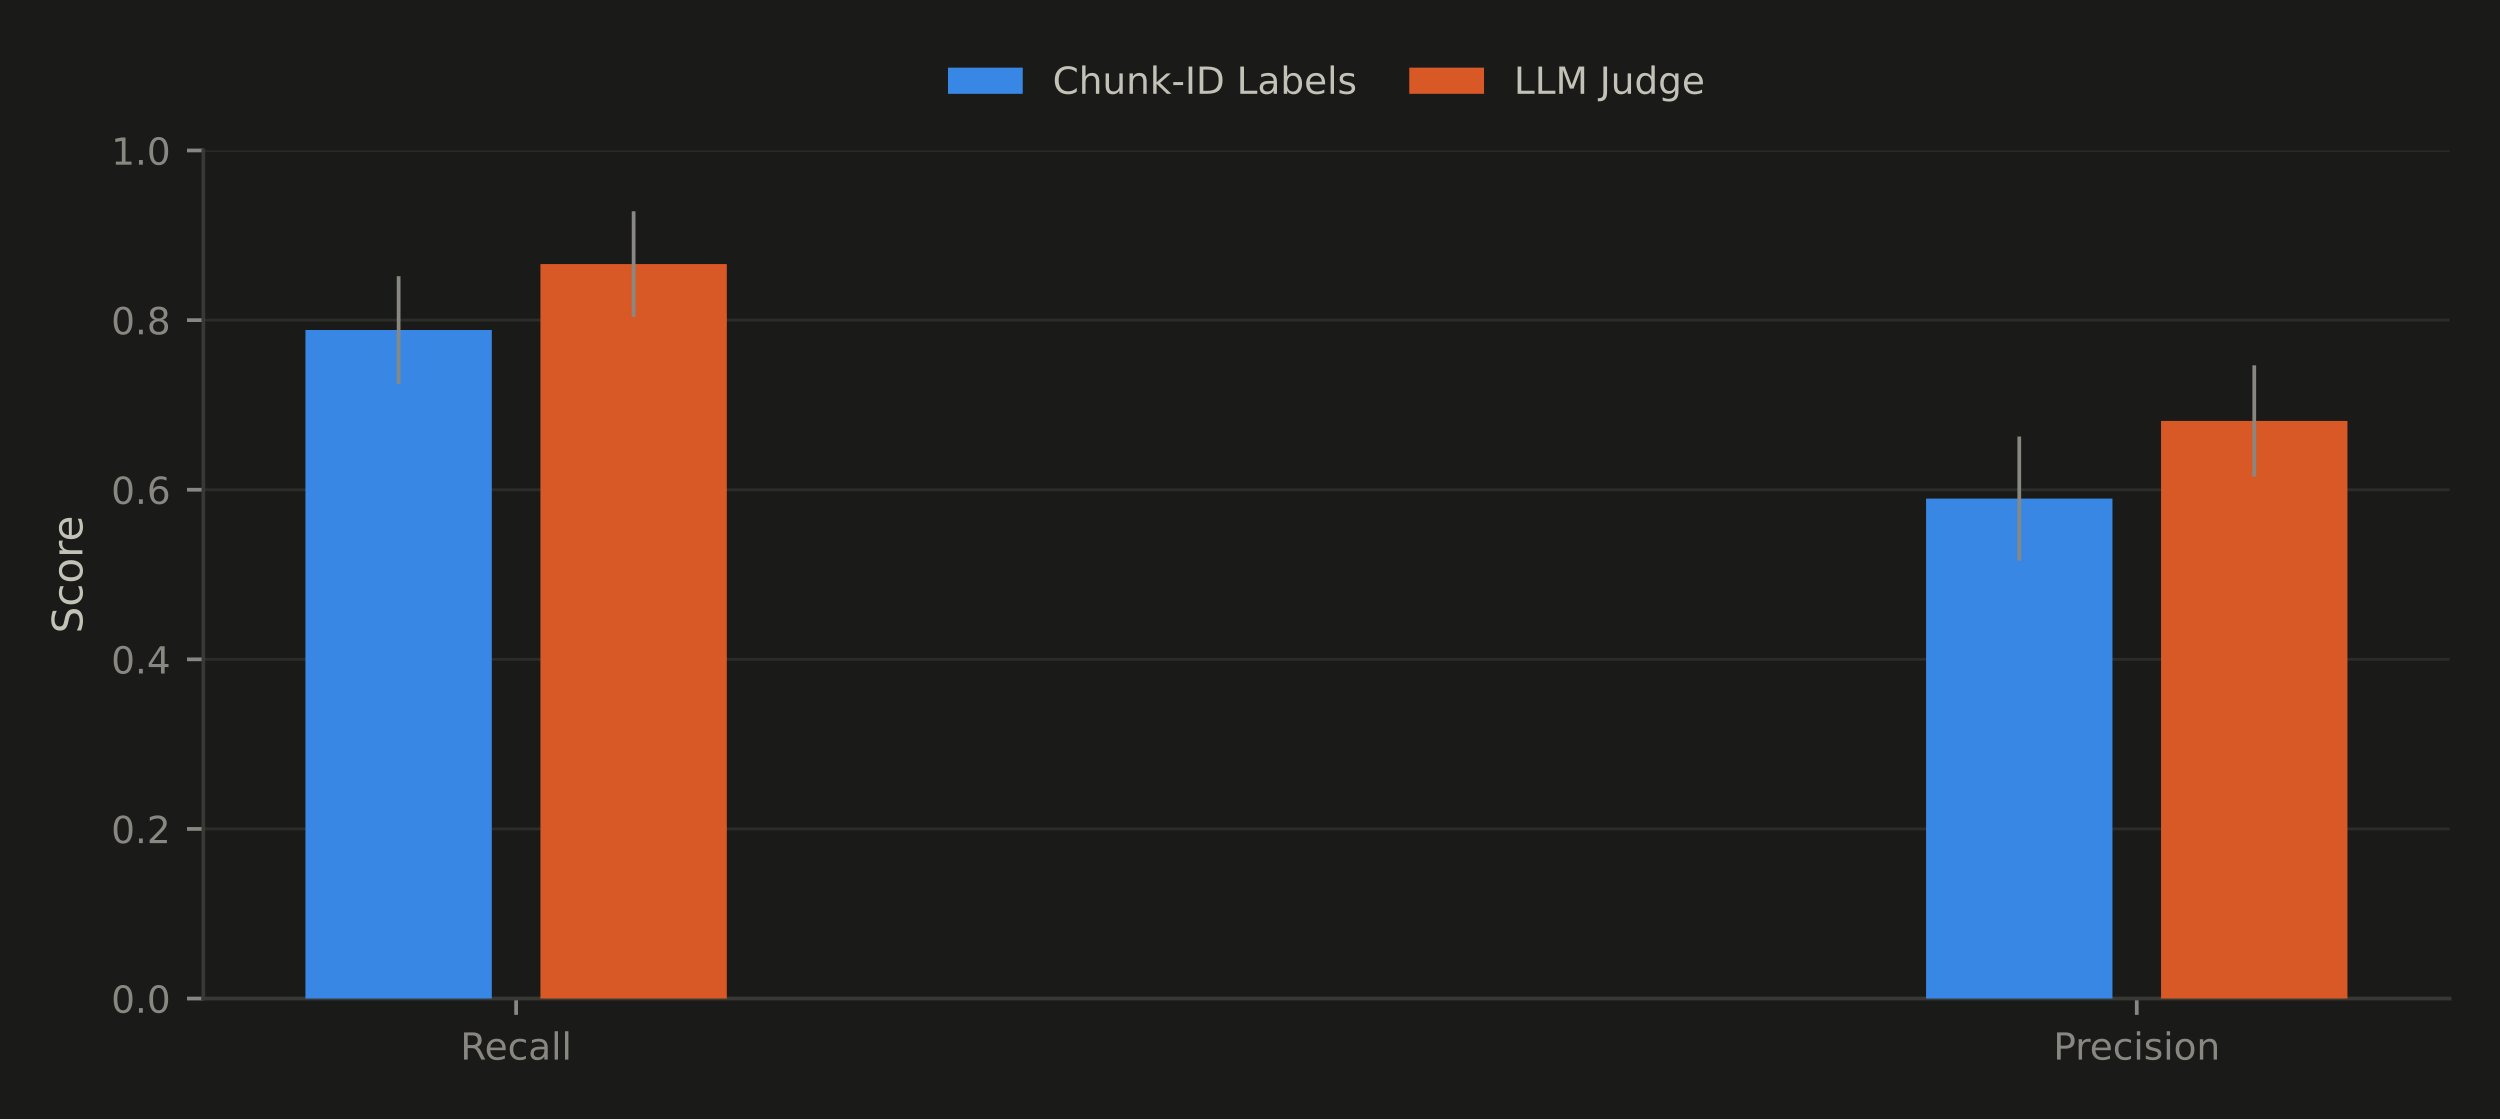
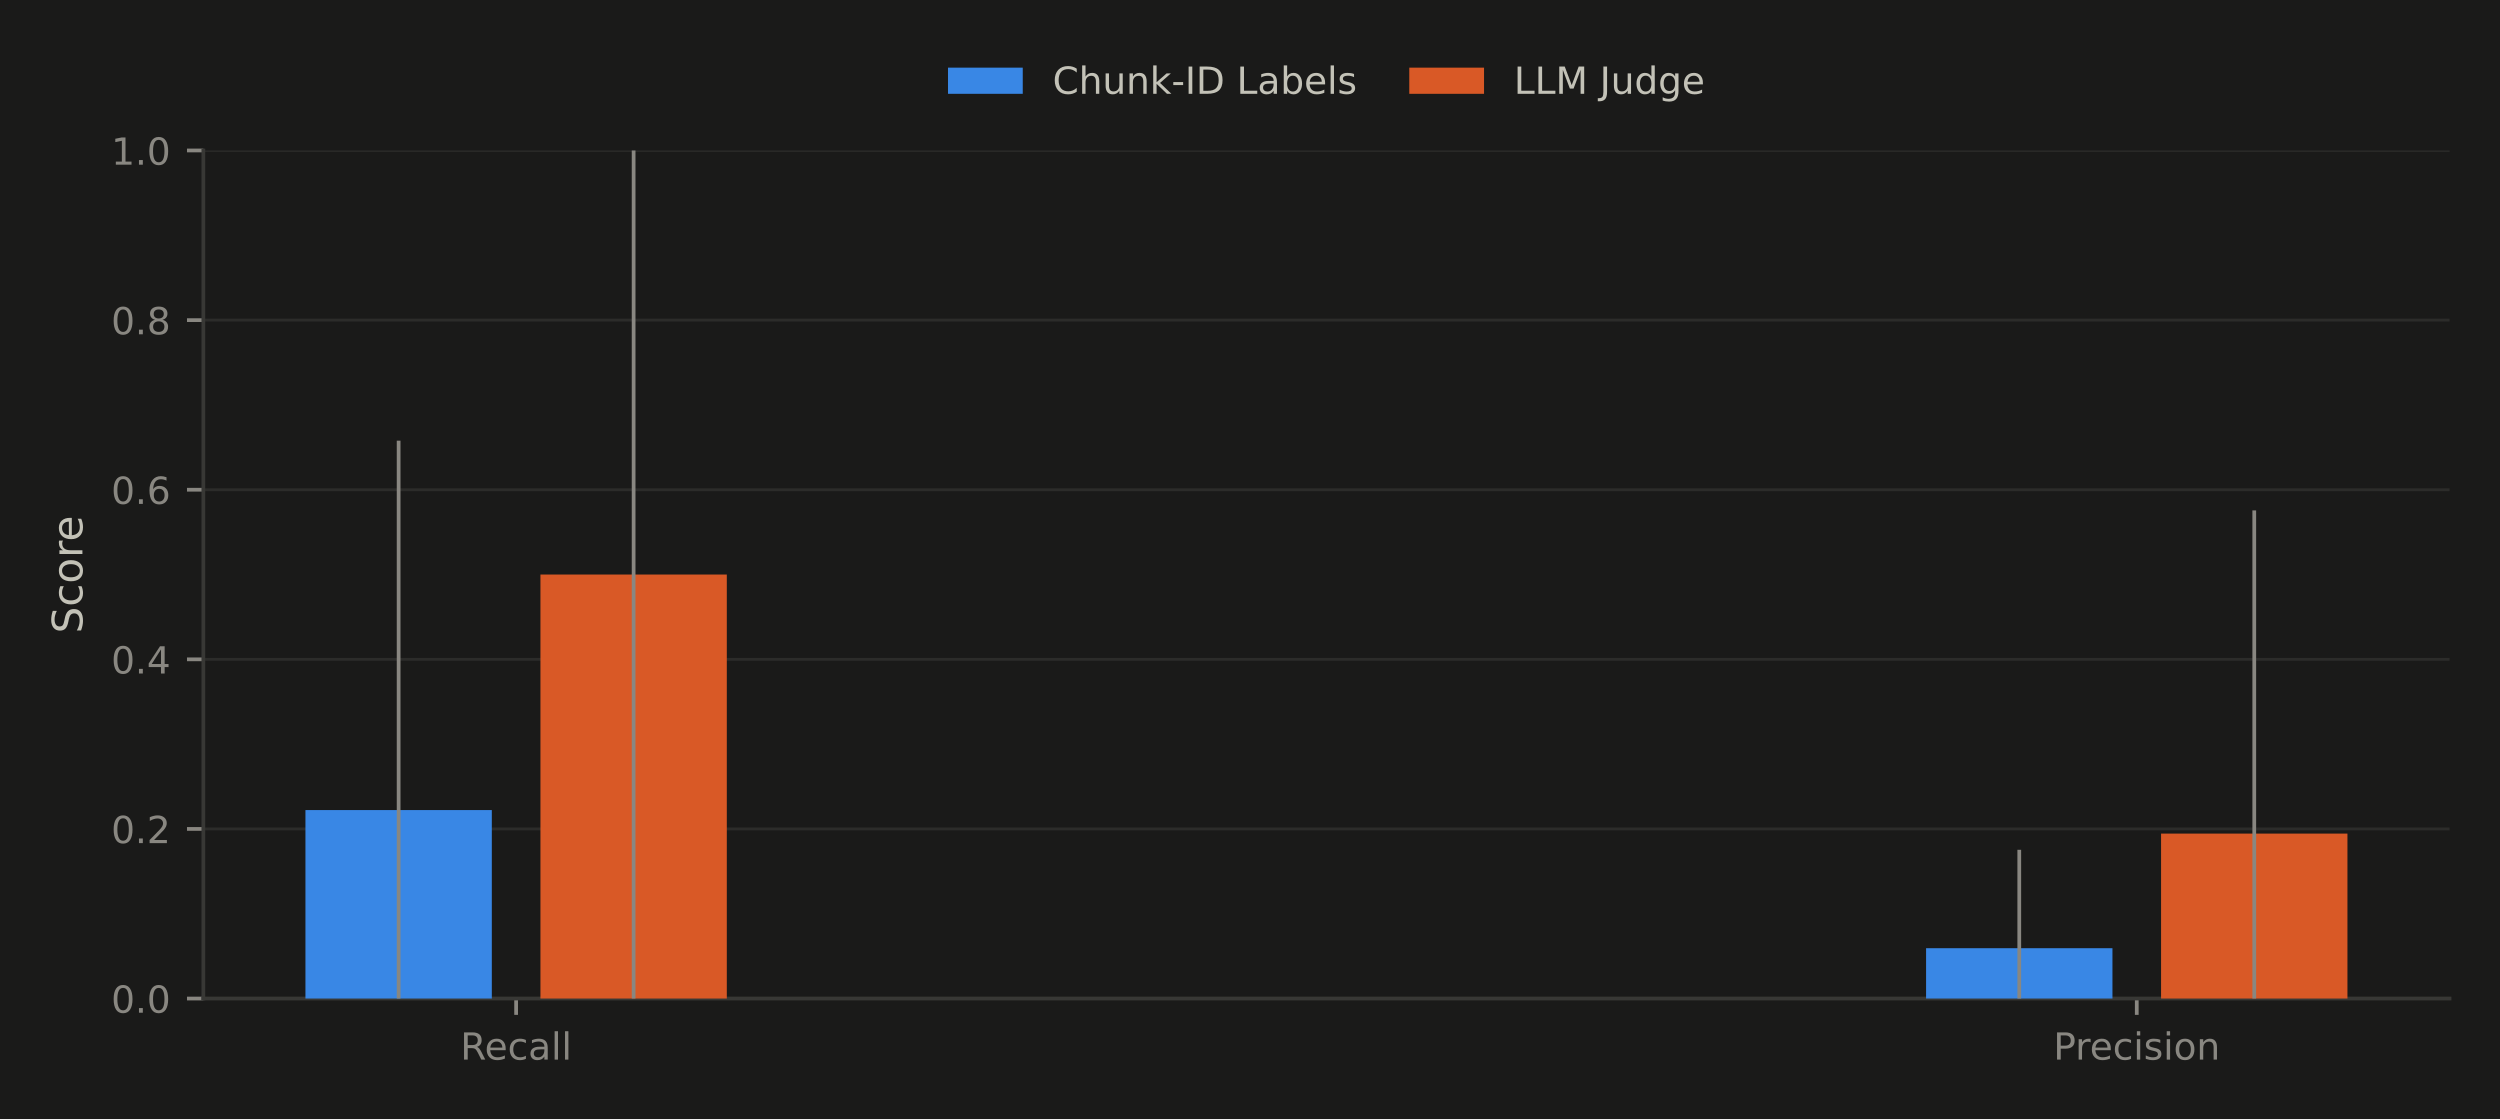
<svg xmlns="http://www.w3.org/2000/svg" xmlns:xlink="http://www.w3.org/1999/xlink" width="535.082pt" height="239.516pt" viewBox="0 0 535.082 239.516" version="1.1">
  <defs>
    <style type="text/css">*{stroke-linejoin: round; stroke-linecap: butt}</style>
  </defs>
  <g id="figure_1">
    <g id="patch_1">
      <path d="M 0 239.516  L 535.082 239.516  L 535.082 0  L 0 0  z " style="fill: #1a1a19" />
    </g>
    <g id="axes_1">
      <g id="patch_2">
        <path d="M 43.523 213.716  L 524.283 213.716  L 524.283 32.211  L 43.523 32.211  z " style="fill: #1a1a19" />
      </g>
      <g id="matplotlib.axis_1">
        <g id="xtick_1">
          <g id="line2d_1">
            <defs>
-               <path id="m200961af56" d="M 0 0  L 0 3.5  " style="stroke: #898781; stroke-width: 0.8" />
-             </defs>
-             <g>
-               <use xlink:href="#m200961af56" x="110.468" y="213.716" style="fill: #898781; stroke: #898781; stroke-width: 0.8" />
+               <path id="mcef40a7472" d="M 0 0  L 0 3.5  " style="stroke: #898781; stroke-width: 0.8" />
+             </defs>
+             <g>
+               <use xlink:href="#mcef40a7472" x="110.468" y="213.716" style="fill: #898781; stroke: #898781; stroke-width: 0.8" />
            </g>
          </g>
          <g id="text_1">
            <g style="fill: #898781" transform="translate(98.53378 226.7943) scale(0.08 -0.08)">
              <defs>
                <path id="DejaVuSans-35" d="M 2841 2188  Q 3044 2119 3236 1894  Q 3428 1669 3622 1275  L 4263 0  L 3584 0  L 2988 1197  Q 2756 1666 2539 1819  Q 2322 1972 1947 1972  L 1259 1972  L 1259 0  L 628 0  L 628 4666  L 2053 4666  Q 2853 4666 3247 4331  Q 3641 3997 3641 3322  Q 3641 2881 3436 2590  Q 3231 2300 2841 2188  z M 1259 4147  L 1259 2491  L 2053 2491  Q 2509 2491 2742 2702  Q 2975 2913 2975 3322  Q 2975 3731 2742 3939  Q 2509 4147 2053 4147  L 1259 4147  z " transform="scale(0.015625)" />
                <path id="DejaVuSans-48" d="M 3597 1894  L 3597 1613  L 953 1613  Q 991 1019 1311 708  Q 1631 397 2203 397  Q 2534 397 2845 478  Q 3156 559 3463 722  L 3463 178  Q 3153 47 2828 -22  Q 2503 -91 2169 -91  Q 1331 -91 842 396  Q 353 884 353 1716  Q 353 2575 817 3079  Q 1281 3584 2069 3584  Q 2775 3584 3186 3129  Q 3597 2675 3597 1894  z M 3022 2063  Q 3016 2534 2758 2815  Q 2500 3097 2075 3097  Q 1594 3097 1305 2825  Q 1016 2553 972 2059  L 3022 2063  z " transform="scale(0.015625)" />
                <path id="DejaVuSans-46" d="M 3122 3366  L 3122 2828  Q 2878 2963 2633 3030  Q 2388 3097 2138 3097  Q 1578 3097 1268 2742  Q 959 2388 959 1747  Q 959 1106 1268 751  Q 1578 397 2138 397  Q 2388 397 2633 464  Q 2878 531 3122 666  L 3122 134  Q 2881 22 2623 -34  Q 2366 -91 2075 -91  Q 1284 -91 818 406  Q 353 903 353 1747  Q 353 2603 823 3093  Q 1294 3584 2113 3584  Q 2378 3584 2631 3529  Q 2884 3475 3122 3366  z " transform="scale(0.015625)" />
                <path id="DejaVuSans-44" d="M 2194 1759  Q 1497 1759 1228 1600  Q 959 1441 959 1056  Q 959 750 1161 570  Q 1363 391 1709 391  Q 2188 391 2477 730  Q 2766 1069 2766 1631  L 2766 1759  L 2194 1759  z M 3341 1997  L 3341 0  L 2766 0  L 2766 531  Q 2569 213 2275 61  Q 1981 -91 1556 -91  Q 1019 -91 701 211  Q 384 513 384 1019  Q 384 1609 779 1909  Q 1175 2209 1959 2209  L 2766 2209  L 2766 2266  Q 2766 2663 2505 2880  Q 2244 3097 1772 3097  Q 1472 3097 1187 3025  Q 903 2953 641 2809  L 641 3341  Q 956 3463 1253 3523  Q 1550 3584 1831 3584  Q 2591 3584 2966 3190  Q 3341 2797 3341 1997  z " transform="scale(0.015625)" />
                <path id="DejaVuSans-4f" d="M 603 4863  L 1178 4863  L 1178 0  L 603 0  L 603 4863  z " transform="scale(0.015625)" />
              </defs>
              <use xlink:href="#DejaVuSans-35" />
              <use xlink:href="#DejaVuSans-48" transform="translate(65 0)" />
              <use xlink:href="#DejaVuSans-46" transform="translate(126.5312 0)" />
              <use xlink:href="#DejaVuSans-44" transform="translate(181.5156 0)" />
              <use xlink:href="#DejaVuSans-4f" transform="translate(242.7969 0)" />
              <use xlink:href="#DejaVuSans-4f" transform="translate(270.5781 0)" />
            </g>
          </g>
        </g>
        <g id="xtick_2">
          <g id="line2d_2">
            <g>
-               <use xlink:href="#m200961af56" x="457.337" y="213.716" style="fill: #898781; stroke: #898781; stroke-width: 0.8" />
+               <use xlink:href="#mcef40a7472" x="457.337" y="213.716" style="fill: #898781; stroke: #898781; stroke-width: 0.8" />
            </g>
          </g>
          <g id="text_2">
            <g style="fill: #898781" transform="translate(439.4893 226.7943) scale(0.08 -0.08)">
              <defs>
                <path id="DejaVuSans-33" d="M 1259 4147  L 1259 2394  L 2053 2394  Q 2494 2394 2734 2622  Q 2975 2850 2975 3272  Q 2975 3691 2734 3919  Q 2494 4147 2053 4147  L 1259 4147  z M 628 4666  L 2053 4666  Q 2838 4666 3239 4311  Q 3641 3956 3641 3272  Q 3641 2581 3239 2228  Q 2838 1875 2053 1875  L 1259 1875  L 1259 0  L 628 0  L 628 4666  z " transform="scale(0.015625)" />
                <path id="DejaVuSans-55" d="M 2631 2963  Q 2534 3019 2420 3045  Q 2306 3072 2169 3072  Q 1681 3072 1420 2755  Q 1159 2438 1159 1844  L 1159 0  L 581 0  L 581 3500  L 1159 3500  L 1159 2956  Q 1341 3275 1631 3429  Q 1922 3584 2338 3584  Q 2397 3584 2469 3576  Q 2541 3569 2628 3553  L 2631 2963  z " transform="scale(0.015625)" />
                <path id="DejaVuSans-4c" d="M 603 3500  L 1178 3500  L 1178 0  L 603 0  L 603 3500  z M 603 4863  L 1178 4863  L 1178 4134  L 603 4134  L 603 4863  z " transform="scale(0.015625)" />
                <path id="DejaVuSans-56" d="M 2834 3397  L 2834 2853  Q 2591 2978 2328 3040  Q 2066 3103 1784 3103  Q 1356 3103 1142 2972  Q 928 2841 928 2578  Q 928 2378 1081 2264  Q 1234 2150 1697 2047  L 1894 2003  Q 2506 1872 2764 1633  Q 3022 1394 3022 966  Q 3022 478 2636 193  Q 2250 -91 1575 -91  Q 1294 -91 989 -36  Q 684 19 347 128  L 347 722  Q 666 556 975 473  Q 1284 391 1588 391  Q 1994 391 2212 530  Q 2431 669 2431 922  Q 2431 1156 2273 1281  Q 2116 1406 1581 1522  L 1381 1569  Q 847 1681 609 1914  Q 372 2147 372 2553  Q 372 3047 722 3315  Q 1072 3584 1716 3584  Q 2034 3584 2315 3537  Q 2597 3491 2834 3397  z " transform="scale(0.015625)" />
                <path id="DejaVuSans-52" d="M 1959 3097  Q 1497 3097 1228 2736  Q 959 2375 959 1747  Q 959 1119 1226 758  Q 1494 397 1959 397  Q 2419 397 2687 759  Q 2956 1122 2956 1747  Q 2956 2369 2687 2733  Q 2419 3097 1959 3097  z M 1959 3584  Q 2709 3584 3137 3096  Q 3566 2609 3566 1747  Q 3566 888 3137 398  Q 2709 -91 1959 -91  Q 1206 -91 779 398  Q 353 888 353 1747  Q 353 2609 779 3096  Q 1206 3584 1959 3584  z " transform="scale(0.015625)" />
                <path id="DejaVuSans-51" d="M 3513 2113  L 3513 0  L 2938 0  L 2938 2094  Q 2938 2591 2744 2837  Q 2550 3084 2163 3084  Q 1697 3084 1428 2787  Q 1159 2491 1159 1978  L 1159 0  L 581 0  L 581 3500  L 1159 3500  L 1159 2956  Q 1366 3272 1645 3428  Q 1925 3584 2291 3584  Q 2894 3584 3203 3211  Q 3513 2838 3513 2113  z " transform="scale(0.015625)" />
              </defs>
              <use xlink:href="#DejaVuSans-33" />
              <use xlink:href="#DejaVuSans-55" transform="translate(58.54688 0)" />
              <use xlink:href="#DejaVuSans-48" transform="translate(97.45312 0)" />
              <use xlink:href="#DejaVuSans-46" transform="translate(158.9844 0)" />
              <use xlink:href="#DejaVuSans-4c" transform="translate(213.9688 0)" />
              <use xlink:href="#DejaVuSans-56" transform="translate(241.75 0)" />
              <use xlink:href="#DejaVuSans-4c" transform="translate(293.8438 0)" />
              <use xlink:href="#DejaVuSans-52" transform="translate(321.625 0)" />
              <use xlink:href="#DejaVuSans-51" transform="translate(382.8125 0)" />
            </g>
          </g>
        </g>
      </g>
      <g id="matplotlib.axis_2">
        <g id="ytick_1">
          <g id="line2d_3">
-             <path d="M 43.523 213.716  L 524.283 213.716  " clip-path="url(#p3e148cc703)" style="fill: none; stroke: #2c2c2a; stroke-width: 0.6; stroke-linecap: round" />
+             <path d="M 43.523 213.716  L 524.283 213.716  " clip-path="url(#p412aba92f4)" style="fill: none; stroke: #2c2c2a; stroke-width: 0.6; stroke-linecap: round" />
          </g>
          <g id="line2d_4">
            <defs>
-               <path id="m2857d09571" d="M 0 0  L -3.5 0  " style="stroke: #898781; stroke-width: 0.8" />
-             </defs>
-             <g>
-               <use xlink:href="#m2857d09571" x="43.523" y="213.716" style="fill: #898781; stroke: #898781; stroke-width: 0.8" />
+               <path id="m271b293a80" d="M 0 0  L -3.5 0  " style="stroke: #898781; stroke-width: 0.8" />
+             </defs>
+             <g>
+               <use xlink:href="#m271b293a80" x="43.523" y="213.716" style="fill: #898781; stroke: #898781; stroke-width: 0.8" />
            </g>
          </g>
          <g id="text_3">
            <g style="fill: #898781" transform="translate(23.8 216.7546) scale(0.08 -0.08)">
              <defs>
                <path id="DejaVuSans-13" d="M 2034 4250  Q 1547 4250 1301 3770  Q 1056 3291 1056 2328  Q 1056 1369 1301 889  Q 1547 409 2034 409  Q 2525 409 2770 889  Q 3016 1369 3016 2328  Q 3016 3291 2770 3770  Q 2525 4250 2034 4250  z M 2034 4750  Q 2819 4750 3233 4129  Q 3647 3509 3647 2328  Q 3647 1150 3233 529  Q 2819 -91 2034 -91  Q 1250 -91 836 529  Q 422 1150 422 2328  Q 422 3509 836 4129  Q 1250 4750 2034 4750  z " transform="scale(0.015625)" />
                <path id="DejaVuSans-11" d="M 684 794  L 1344 794  L 1344 0  L 684 0  L 684 794  z " transform="scale(0.015625)" />
              </defs>
              <use xlink:href="#DejaVuSans-13" />
              <use xlink:href="#DejaVuSans-11" transform="translate(63.625 0)" />
              <use xlink:href="#DejaVuSans-13" transform="translate(95.40625 0)" />
            </g>
          </g>
        </g>
        <g id="ytick_2">
          <g id="line2d_5">
-             <path d="M 43.523 177.415  L 524.283 177.415  " clip-path="url(#p3e148cc703)" style="fill: none; stroke: #2c2c2a; stroke-width: 0.6; stroke-linecap: round" />
+             <path d="M 43.523 177.415  L 524.283 177.415  " clip-path="url(#p412aba92f4)" style="fill: none; stroke: #2c2c2a; stroke-width: 0.6; stroke-linecap: round" />
          </g>
          <g id="line2d_6">
            <g>
-               <use xlink:href="#m2857d09571" x="43.523" y="177.415" style="fill: #898781; stroke: #898781; stroke-width: 0.8" />
+               <use xlink:href="#m271b293a80" x="43.523" y="177.415" style="fill: #898781; stroke: #898781; stroke-width: 0.8" />
            </g>
          </g>
          <g id="text_4">
            <g style="fill: #898781" transform="translate(23.8 180.4536) scale(0.08 -0.08)">
              <defs>
                <path id="DejaVuSans-15" d="M 1228 531  L 3431 531  L 3431 0  L 469 0  L 469 531  Q 828 903 1448 1529  Q 2069 2156 2228 2338  Q 2531 2678 2651 2914  Q 2772 3150 2772 3378  Q 2772 3750 2511 3984  Q 2250 4219 1831 4219  Q 1534 4219 1204 4116  Q 875 4013 500 3803  L 500 4441  Q 881 4594 1212 4672  Q 1544 4750 1819 4750  Q 2544 4750 2975 4387  Q 3406 4025 3406 3419  Q 3406 3131 3298 2873  Q 3191 2616 2906 2266  Q 2828 2175 2409 1742  Q 1991 1309 1228 531  z " transform="scale(0.015625)" />
              </defs>
              <use xlink:href="#DejaVuSans-13" />
              <use xlink:href="#DejaVuSans-11" transform="translate(63.625 0)" />
              <use xlink:href="#DejaVuSans-15" transform="translate(95.40625 0)" />
            </g>
          </g>
        </g>
        <g id="ytick_3">
          <g id="line2d_7">
-             <path d="M 43.523 141.114  L 524.283 141.114  " clip-path="url(#p3e148cc703)" style="fill: none; stroke: #2c2c2a; stroke-width: 0.6; stroke-linecap: round" />
+             <path d="M 43.523 141.114  L 524.283 141.114  " clip-path="url(#p412aba92f4)" style="fill: none; stroke: #2c2c2a; stroke-width: 0.6; stroke-linecap: round" />
          </g>
          <g id="line2d_8">
            <g>
-               <use xlink:href="#m2857d09571" x="43.523" y="141.114" style="fill: #898781; stroke: #898781; stroke-width: 0.8" />
+               <use xlink:href="#m271b293a80" x="43.523" y="141.114" style="fill: #898781; stroke: #898781; stroke-width: 0.8" />
            </g>
          </g>
          <g id="text_5">
            <g style="fill: #898781" transform="translate(23.8 144.1526) scale(0.08 -0.08)">
              <defs>
                <path id="DejaVuSans-17" d="M 2419 4116  L 825 1625  L 2419 1625  L 2419 4116  z M 2253 4666  L 3047 4666  L 3047 1625  L 3713 1625  L 3713 1100  L 3047 1100  L 3047 0  L 2419 0  L 2419 1100  L 313 1100  L 313 1709  L 2253 4666  z " transform="scale(0.015625)" />
              </defs>
              <use xlink:href="#DejaVuSans-13" />
              <use xlink:href="#DejaVuSans-11" transform="translate(63.625 0)" />
              <use xlink:href="#DejaVuSans-17" transform="translate(95.40625 0)" />
            </g>
          </g>
        </g>
        <g id="ytick_4">
          <g id="line2d_9">
-             <path d="M 43.523 104.813  L 524.283 104.813  " clip-path="url(#p3e148cc703)" style="fill: none; stroke: #2c2c2a; stroke-width: 0.6; stroke-linecap: round" />
+             <path d="M 43.523 104.813  L 524.283 104.813  " clip-path="url(#p412aba92f4)" style="fill: none; stroke: #2c2c2a; stroke-width: 0.6; stroke-linecap: round" />
          </g>
          <g id="line2d_10">
            <g>
-               <use xlink:href="#m2857d09571" x="43.523" y="104.813" style="fill: #898781; stroke: #898781; stroke-width: 0.8" />
+               <use xlink:href="#m271b293a80" x="43.523" y="104.813" style="fill: #898781; stroke: #898781; stroke-width: 0.8" />
            </g>
          </g>
          <g id="text_6">
            <g style="fill: #898781" transform="translate(23.8 107.8517) scale(0.08 -0.08)">
              <defs>
                <path id="DejaVuSans-19" d="M 2113 2584  Q 1688 2584 1439 2293  Q 1191 2003 1191 1497  Q 1191 994 1439 701  Q 1688 409 2113 409  Q 2538 409 2786 701  Q 3034 994 3034 1497  Q 3034 2003 2786 2293  Q 2538 2584 2113 2584  z M 3366 4563  L 3366 3988  Q 3128 4100 2886 4159  Q 2644 4219 2406 4219  Q 1781 4219 1451 3797  Q 1122 3375 1075 2522  Q 1259 2794 1537 2939  Q 1816 3084 2150 3084  Q 2853 3084 3261 2657  Q 3669 2231 3669 1497  Q 3669 778 3244 343  Q 2819 -91 2113 -91  Q 1303 -91 875 529  Q 447 1150 447 2328  Q 447 3434 972 4092  Q 1497 4750 2381 4750  Q 2619 4750 2861 4703  Q 3103 4656 3366 4563  z " transform="scale(0.015625)" />
              </defs>
              <use xlink:href="#DejaVuSans-13" />
              <use xlink:href="#DejaVuSans-11" transform="translate(63.625 0)" />
              <use xlink:href="#DejaVuSans-19" transform="translate(95.40625 0)" />
            </g>
          </g>
        </g>
        <g id="ytick_5">
          <g id="line2d_11">
-             <path d="M 43.523 68.512  L 524.283 68.512  " clip-path="url(#p3e148cc703)" style="fill: none; stroke: #2c2c2a; stroke-width: 0.6; stroke-linecap: round" />
+             <path d="M 43.523 68.512  L 524.283 68.512  " clip-path="url(#p412aba92f4)" style="fill: none; stroke: #2c2c2a; stroke-width: 0.6; stroke-linecap: round" />
          </g>
          <g id="line2d_12">
            <g>
-               <use xlink:href="#m2857d09571" x="43.523" y="68.512" style="fill: #898781; stroke: #898781; stroke-width: 0.8" />
+               <use xlink:href="#m271b293a80" x="43.523" y="68.512" style="fill: #898781; stroke: #898781; stroke-width: 0.8" />
            </g>
          </g>
          <g id="text_7">
            <g style="fill: #898781" transform="translate(23.8 71.55071) scale(0.08 -0.08)">
              <defs>
                <path id="DejaVuSans-1b" d="M 2034 2216  Q 1584 2216 1326 1975  Q 1069 1734 1069 1313  Q 1069 891 1326 650  Q 1584 409 2034 409  Q 2484 409 2743 651  Q 3003 894 3003 1313  Q 3003 1734 2745 1975  Q 2488 2216 2034 2216  z M 1403 2484  Q 997 2584 770 2862  Q 544 3141 544 3541  Q 544 4100 942 4425  Q 1341 4750 2034 4750  Q 2731 4750 3128 4425  Q 3525 4100 3525 3541  Q 3525 3141 3298 2862  Q 3072 2584 2669 2484  Q 3125 2378 3379 2068  Q 3634 1759 3634 1313  Q 3634 634 3220 271  Q 2806 -91 2034 -91  Q 1263 -91 848 271  Q 434 634 434 1313  Q 434 1759 690 2068  Q 947 2378 1403 2484  z M 1172 3481  Q 1172 3119 1398 2916  Q 1625 2713 2034 2713  Q 2441 2713 2670 2916  Q 2900 3119 2900 3481  Q 2900 3844 2670 4047  Q 2441 4250 2034 4250  Q 1625 4250 1398 4047  Q 1172 3844 1172 3481  z " transform="scale(0.015625)" />
              </defs>
              <use xlink:href="#DejaVuSans-13" />
              <use xlink:href="#DejaVuSans-11" transform="translate(63.625 0)" />
              <use xlink:href="#DejaVuSans-1b" transform="translate(95.40625 0)" />
            </g>
          </g>
        </g>
        <g id="ytick_6">
          <g id="line2d_13">
-             <path d="M 43.523 32.211  L 524.283 32.211  " clip-path="url(#p3e148cc703)" style="fill: none; stroke: #2c2c2a; stroke-width: 0.6; stroke-linecap: round" />
+             <path d="M 43.523 32.211  L 524.283 32.211  " clip-path="url(#p412aba92f4)" style="fill: none; stroke: #2c2c2a; stroke-width: 0.6; stroke-linecap: round" />
          </g>
          <g id="line2d_14">
            <g>
-               <use xlink:href="#m2857d09571" x="43.523" y="32.211" style="fill: #898781; stroke: #898781; stroke-width: 0.8" />
+               <use xlink:href="#m271b293a80" x="43.523" y="32.211" style="fill: #898781; stroke: #898781; stroke-width: 0.8" />
            </g>
          </g>
          <g id="text_8">
            <g style="fill: #898781" transform="translate(23.8 35.24974) scale(0.08 -0.08)">
              <defs>
                <path id="DejaVuSans-14" d="M 794 531  L 1825 531  L 1825 4091  L 703 3866  L 703 4441  L 1819 4666  L 2450 4666  L 2450 531  L 3481 531  L 3481 0  L 794 0  L 794 531  z " transform="scale(0.015625)" />
              </defs>
              <use xlink:href="#DejaVuSans-14" />
              <use xlink:href="#DejaVuSans-11" transform="translate(63.625 0)" />
              <use xlink:href="#DejaVuSans-13" transform="translate(95.40625 0)" />
            </g>
          </g>
        </g>
        <g id="text_9">
          <g style="fill: #c3c2b7" transform="translate(17.63789 135.5673) rotate(-90) scale(0.09 -0.09)">
            <defs>
              <path id="DejaVuSans-36" d="M 3425 4513  L 3425 3897  Q 3066 4069 2747 4153  Q 2428 4238 2131 4238  Q 1616 4238 1336 4038  Q 1056 3838 1056 3469  Q 1056 3159 1242 3001  Q 1428 2844 1947 2747  L 2328 2669  Q 3034 2534 3370 2195  Q 3706 1856 3706 1288  Q 3706 609 3251 259  Q 2797 -91 1919 -91  Q 1588 -91 1214 -16  Q 841 59 441 206  L 441 856  Q 825 641 1194 531  Q 1563 422 1919 422  Q 2459 422 2753 634  Q 3047 847 3047 1241  Q 3047 1584 2836 1778  Q 2625 1972 2144 2069  L 1759 2144  Q 1053 2284 737 2584  Q 422 2884 422 3419  Q 422 4038 858 4394  Q 1294 4750 2059 4750  Q 2388 4750 2728 4690  Q 3069 4631 3425 4513  z " transform="scale(0.015625)" />
            </defs>
            <use xlink:href="#DejaVuSans-36" />
            <use xlink:href="#DejaVuSans-46" transform="translate(63.48438 0)" />
            <use xlink:href="#DejaVuSans-52" transform="translate(118.4688 0)" />
            <use xlink:href="#DejaVuSans-55" transform="translate(179.6562 0)" />
            <use xlink:href="#DejaVuSans-48" transform="translate(218.5625 0)" />
          </g>
        </g>
      </g>
      <g id="patch_3">
        <path d="M 43.523 213.716  L 43.523 32.211  " style="fill: none; stroke: #383835; stroke-width: 0.8; stroke-linejoin: miter; stroke-linecap: square" />
      </g>
      <g id="patch_4">
        <path d="M 43.523 213.716  L 524.283 213.716  " style="fill: none; stroke: #383835; stroke-width: 0.8; stroke-linejoin: miter; stroke-linecap: square" />
      </g>
      <g id="patch_5">
-         <path d="M 65.375 213.716  L 105.265 213.716  L 105.265 70.635  L 65.375 70.635  z " clip-path="url(#p3e148cc703)" style="fill: #3987e5" />
+         <path d="M 65.375 213.716  L 105.265 213.716  L 105.265 173.385  L 65.375 173.385  z " clip-path="url(#p412aba92f4)" style="fill: #3987e5" />
      </g>
      <g id="patch_6">
-         <path d="M 412.244 213.716  L 452.134 213.716  L 452.134 106.718  L 412.244 106.718  z " clip-path="url(#p3e148cc703)" style="fill: #3987e5" />
+         <path d="M 412.244 213.716  L 452.134 213.716  L 452.134 202.952  L 412.244 202.952  z " clip-path="url(#p412aba92f4)" style="fill: #3987e5" />
      </g>
      <g id="patch_7">
-         <path d="M 115.671 213.716  L 155.561 213.716  L 155.561 56.521  L 115.671 56.521  z " clip-path="url(#p3e148cc703)" style="fill: #d95926" />
+         <path d="M 115.671 213.716  L 155.561 213.716  L 155.561 122.963  L 115.671 122.963  z " clip-path="url(#p412aba92f4)" style="fill: #d95926" />
      </g>
      <g id="patch_8">
-         <path d="M 462.54 213.716  L 502.43 213.716  L 502.43 90.091  L 462.54 90.091  z " clip-path="url(#p3e148cc703)" style="fill: #d95926" />
+         <path d="M 462.54 213.716  L 502.43 213.716  L 502.43 178.423  L 462.54 178.423  z " clip-path="url(#p412aba92f4)" style="fill: #d95926" />
      </g>
      <g id="LineCollection_1">
-         <path d="M 85.32 82.161  L 85.32 59.11  " clip-path="url(#p3e148cc703)" style="fill: none; stroke: #898781; stroke-width: 0.8" />
-         <path d="M 432.189 120.005  L 432.189 93.432  " clip-path="url(#p3e148cc703)" style="fill: none; stroke: #898781; stroke-width: 0.8" />
+         <path d="M 85.32 240.516  L 85.32 94.322  " clip-path="url(#p412aba92f4)" style="fill: none; stroke: #898781; stroke-width: 0.8" />
+         <path d="M 432.189 224.025  L 432.189 181.88  " clip-path="url(#p412aba92f4)" style="fill: none; stroke: #898781; stroke-width: 0.8" />
      </g>
      <g id="LineCollection_2">
-         <path d="M 135.616 67.829  L 135.616 45.213  " clip-path="url(#p3e148cc703)" style="fill: none; stroke: #898781; stroke-width: 0.8" />
-         <path d="M 482.485 101.99  L 482.485 78.193  " clip-path="url(#p3e148cc703)" style="fill: none; stroke: #898781; stroke-width: 0.8" />
+         <path d="M 135.616 240.516  L 135.616 -1  " clip-path="url(#p412aba92f4)" style="fill: none; stroke: #898781; stroke-width: 0.8" />
+         <path d="M 482.485 240.516  L 482.485 109.249  " clip-path="url(#p412aba92f4)" style="fill: none; stroke: #898781; stroke-width: 0.8" />
      </g>
      <g id="legend_1">
        <g id="patch_9">
          <path d="M 202.903 20.079  L 218.903 20.079  L 218.903 14.479  L 202.903 14.479  z " style="fill: #3987e5" />
        </g>
        <g id="text_10">
          <g style="fill: #c3c2b7" transform="translate(225.3031 20.07875) scale(0.08 -0.08)">
            <defs>
              <path id="DejaVuSans-26" d="M 4122 4306  L 4122 3641  Q 3803 3938 3442 4084  Q 3081 4231 2675 4231  Q 1875 4231 1450 3742  Q 1025 3253 1025 2328  Q 1025 1406 1450 917  Q 1875 428 2675 428  Q 3081 428 3442 575  Q 3803 722 4122 1019  L 4122 359  Q 3791 134 3420 21  Q 3050 -91 2638 -91  Q 1578 -91 968 557  Q 359 1206 359 2328  Q 359 3453 968 4101  Q 1578 4750 2638 4750  Q 3056 4750 3426 4639  Q 3797 4528 4122 4306  z " transform="scale(0.015625)" />
              <path id="DejaVuSans-4b" d="M 3513 2113  L 3513 0  L 2938 0  L 2938 2094  Q 2938 2591 2744 2837  Q 2550 3084 2163 3084  Q 1697 3084 1428 2787  Q 1159 2491 1159 1978  L 1159 0  L 581 0  L 581 4863  L 1159 4863  L 1159 2956  Q 1366 3272 1645 3428  Q 1925 3584 2291 3584  Q 2894 3584 3203 3211  Q 3513 2838 3513 2113  z " transform="scale(0.015625)" />
              <path id="DejaVuSans-58" d="M 544 1381  L 544 3500  L 1119 3500  L 1119 1403  Q 1119 906 1312 657  Q 1506 409 1894 409  Q 2359 409 2629 706  Q 2900 1003 2900 1516  L 2900 3500  L 3475 3500  L 3475 0  L 2900 0  L 2900 538  Q 2691 219 2414 64  Q 2138 -91 1772 -91  Q 1169 -91 856 284  Q 544 659 544 1381  z M 1991 3584  L 1991 3584  z " transform="scale(0.015625)" />
              <path id="DejaVuSans-4e" d="M 581 4863  L 1159 4863  L 1159 1991  L 2875 3500  L 3609 3500  L 1753 1863  L 3688 0  L 2938 0  L 1159 1709  L 1159 0  L 581 0  L 581 4863  z " transform="scale(0.015625)" />
              <path id="DejaVuSans-10" d="M 313 2009  L 1997 2009  L 1997 1497  L 313 1497  L 313 2009  z " transform="scale(0.015625)" />
              <path id="DejaVuSans-2c" d="M 628 4666  L 1259 4666  L 1259 0  L 628 0  L 628 4666  z " transform="scale(0.015625)" />
              <path id="DejaVuSans-27" d="M 1259 4147  L 1259 519  L 2022 519  Q 2988 519 3436 956  Q 3884 1394 3884 2338  Q 3884 3275 3436 3711  Q 2988 4147 2022 4147  L 1259 4147  z M 628 4666  L 1925 4666  Q 3281 4666 3915 4102  Q 4550 3538 4550 2338  Q 4550 1131 3912 565  Q 3275 0 1925 0  L 628 0  L 628 4666  z " transform="scale(0.015625)" />
              <path id="DejaVuSans-3" transform="scale(0.015625)" />
              <path id="DejaVuSans-2f" d="M 628 4666  L 1259 4666  L 1259 531  L 3531 531  L 3531 0  L 628 0  L 628 4666  z " transform="scale(0.015625)" />
              <path id="DejaVuSans-45" d="M 3116 1747  Q 3116 2381 2855 2742  Q 2594 3103 2138 3103  Q 1681 3103 1420 2742  Q 1159 2381 1159 1747  Q 1159 1113 1420 752  Q 1681 391 2138 391  Q 2594 391 2855 752  Q 3116 1113 3116 1747  z M 1159 2969  Q 1341 3281 1617 3432  Q 1894 3584 2278 3584  Q 2916 3584 3314 3078  Q 3713 2572 3713 1747  Q 3713 922 3314 415  Q 2916 -91 2278 -91  Q 1894 -91 1617 61  Q 1341 213 1159 525  L 1159 0  L 581 0  L 581 4863  L 1159 4863  L 1159 2969  z " transform="scale(0.015625)" />
            </defs>
            <use xlink:href="#DejaVuSans-26" />
            <use xlink:href="#DejaVuSans-4b" transform="translate(69.82812 0)" />
            <use xlink:href="#DejaVuSans-58" transform="translate(133.2031 0)" />
            <use xlink:href="#DejaVuSans-51" transform="translate(196.5781 0)" />
            <use xlink:href="#DejaVuSans-4e" transform="translate(259.9531 0)" />
            <use xlink:href="#DejaVuSans-10" transform="translate(317.8594 0)" />
            <use xlink:href="#DejaVuSans-2c" transform="translate(353.9375 0)" />
            <use xlink:href="#DejaVuSans-27" transform="translate(383.4375 0)" />
            <use xlink:href="#DejaVuSans-3" transform="translate(460.4375 0)" />
            <use xlink:href="#DejaVuSans-2f" transform="translate(492.2188 0)" />
            <use xlink:href="#DejaVuSans-44" transform="translate(547.9375 0)" />
            <use xlink:href="#DejaVuSans-45" transform="translate(609.2188 0)" />
            <use xlink:href="#DejaVuSans-48" transform="translate(672.7031 0)" />
            <use xlink:href="#DejaVuSans-4f" transform="translate(734.2344 0)" />
            <use xlink:href="#DejaVuSans-56" transform="translate(762.0156 0)" />
          </g>
        </g>
        <g id="patch_10">
          <path d="M 301.632 20.079  L 317.632 20.079  L 317.632 14.479  L 301.632 14.479  z " style="fill: #d95926" />
        </g>
        <g id="text_11">
          <g style="fill: #c3c2b7" transform="translate(324.0319 20.07875) scale(0.08 -0.08)">
            <defs>
              <path id="DejaVuSans-30" d="M 628 4666  L 1569 4666  L 2759 1491  L 3956 4666  L 4897 4666  L 4897 0  L 4281 0  L 4281 4097  L 3078 897  L 2444 897  L 1241 4097  L 1241 0  L 628 0  L 628 4666  z " transform="scale(0.015625)" />
              <path id="DejaVuSans-2d" d="M 628 4666  L 1259 4666  L 1259 325  Q 1259 -519 939 -900  Q 619 -1281 -91 -1281  L -331 -1281  L -331 -750  L -134 -750  Q 284 -750 456 -515  Q 628 -281 628 325  L 628 4666  z " transform="scale(0.015625)" />
              <path id="DejaVuSans-47" d="M 2906 2969  L 2906 4863  L 3481 4863  L 3481 0  L 2906 0  L 2906 525  Q 2725 213 2448 61  Q 2172 -91 1784 -91  Q 1150 -91 751 415  Q 353 922 353 1747  Q 353 2572 751 3078  Q 1150 3584 1784 3584  Q 2172 3584 2448 3432  Q 2725 3281 2906 2969  z M 947 1747  Q 947 1113 1208 752  Q 1469 391 1925 391  Q 2381 391 2643 752  Q 2906 1113 2906 1747  Q 2906 2381 2643 2742  Q 2381 3103 1925 3103  Q 1469 3103 1208 2742  Q 947 2381 947 1747  z " transform="scale(0.015625)" />
              <path id="DejaVuSans-4a" d="M 2906 1791  Q 2906 2416 2648 2759  Q 2391 3103 1925 3103  Q 1463 3103 1205 2759  Q 947 2416 947 1791  Q 947 1169 1205 825  Q 1463 481 1925 481  Q 2391 481 2648 825  Q 2906 1169 2906 1791  z M 3481 434  Q 3481 -459 3084 -895  Q 2688 -1331 1869 -1331  Q 1566 -1331 1297 -1286  Q 1028 -1241 775 -1147  L 775 -588  Q 1028 -725 1275 -790  Q 1522 -856 1778 -856  Q 2344 -856 2625 -561  Q 2906 -266 2906 331  L 2906 616  Q 2728 306 2450 153  Q 2172 0 1784 0  Q 1141 0 747 490  Q 353 981 353 1791  Q 353 2603 747 3093  Q 1141 3584 1784 3584  Q 2172 3584 2450 3431  Q 2728 3278 2906 2969  L 2906 3500  L 3481 3500  L 3481 434  z " transform="scale(0.015625)" />
            </defs>
            <use xlink:href="#DejaVuSans-2f" />
            <use xlink:href="#DejaVuSans-2f" transform="translate(55.71875 0)" />
            <use xlink:href="#DejaVuSans-30" transform="translate(111.4375 0)" />
            <use xlink:href="#DejaVuSans-3" transform="translate(197.7188 0)" />
            <use xlink:href="#DejaVuSans-2d" transform="translate(229.5 0)" />
            <use xlink:href="#DejaVuSans-58" transform="translate(259 0)" />
            <use xlink:href="#DejaVuSans-47" transform="translate(322.375 0)" />
            <use xlink:href="#DejaVuSans-4a" transform="translate(385.8594 0)" />
            <use xlink:href="#DejaVuSans-48" transform="translate(449.3438 0)" />
          </g>
        </g>
      </g>
    </g>
  </g>
  <defs>
-     <clipPath id="p3e148cc703">
+     <clipPath id="p412aba92f4">
      <rect x="43.523" y="32.211" width="480.76" height="181.505" />
    </clipPath>
  </defs>
</svg>
